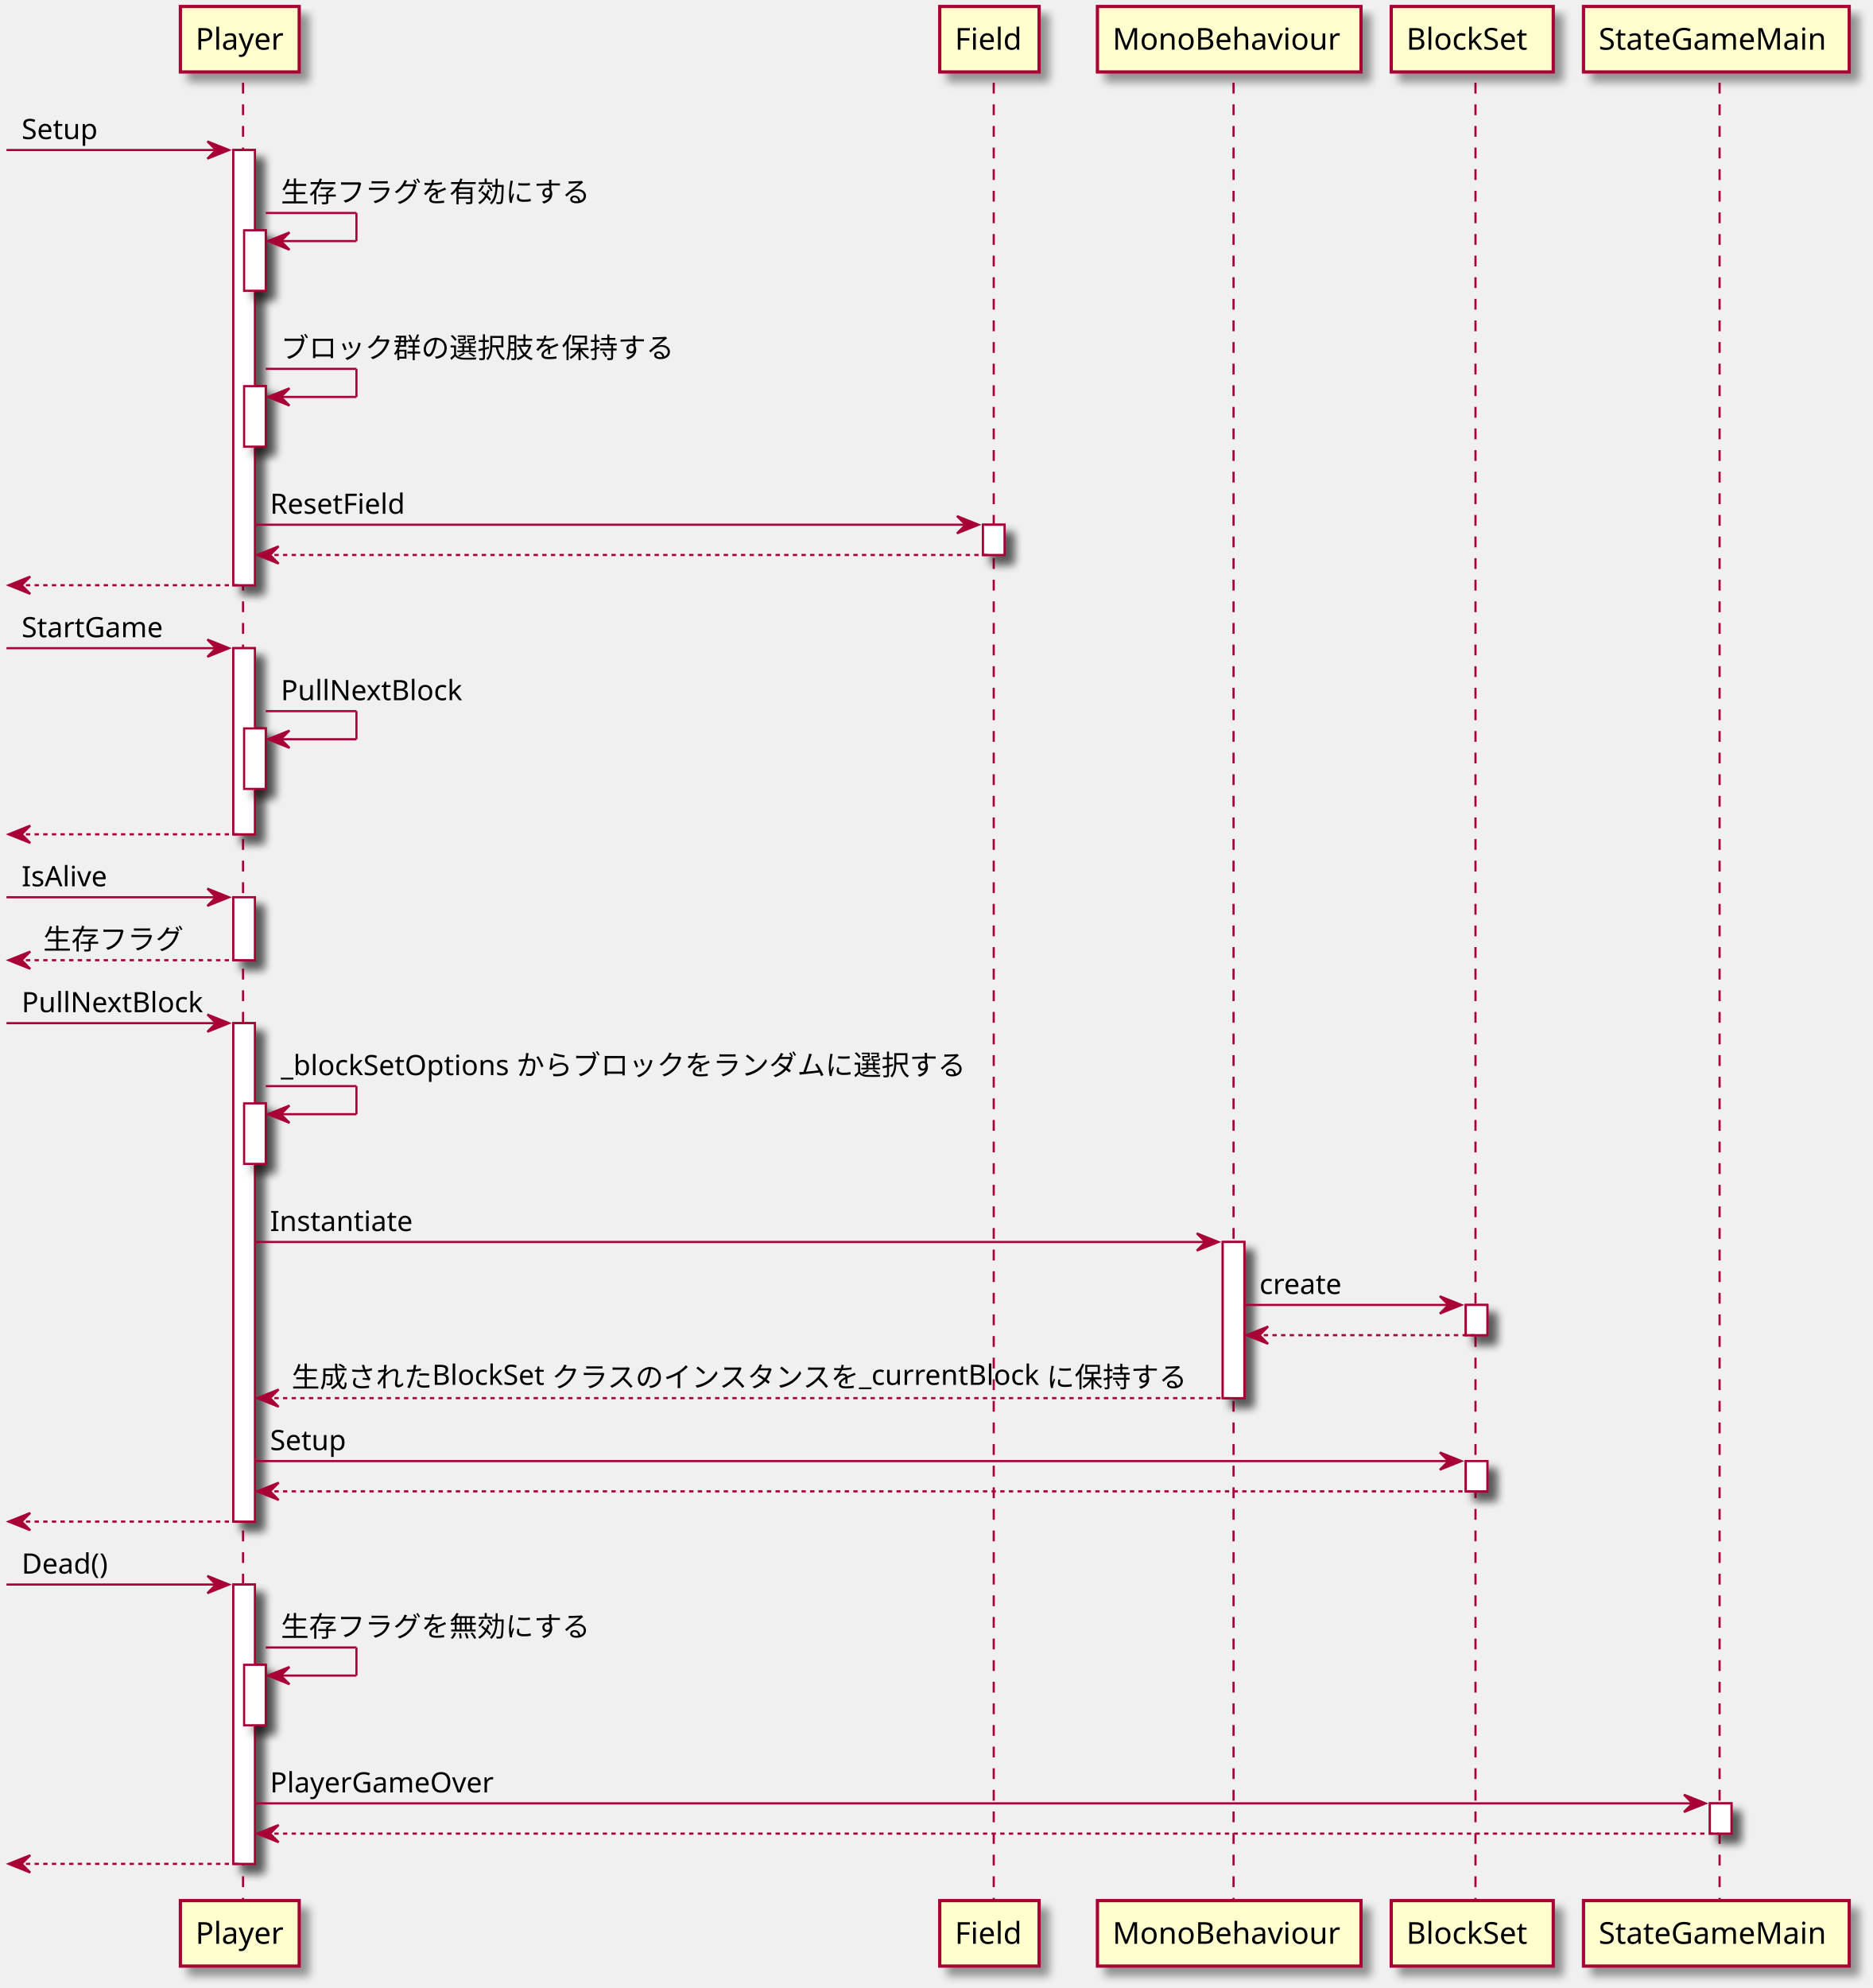
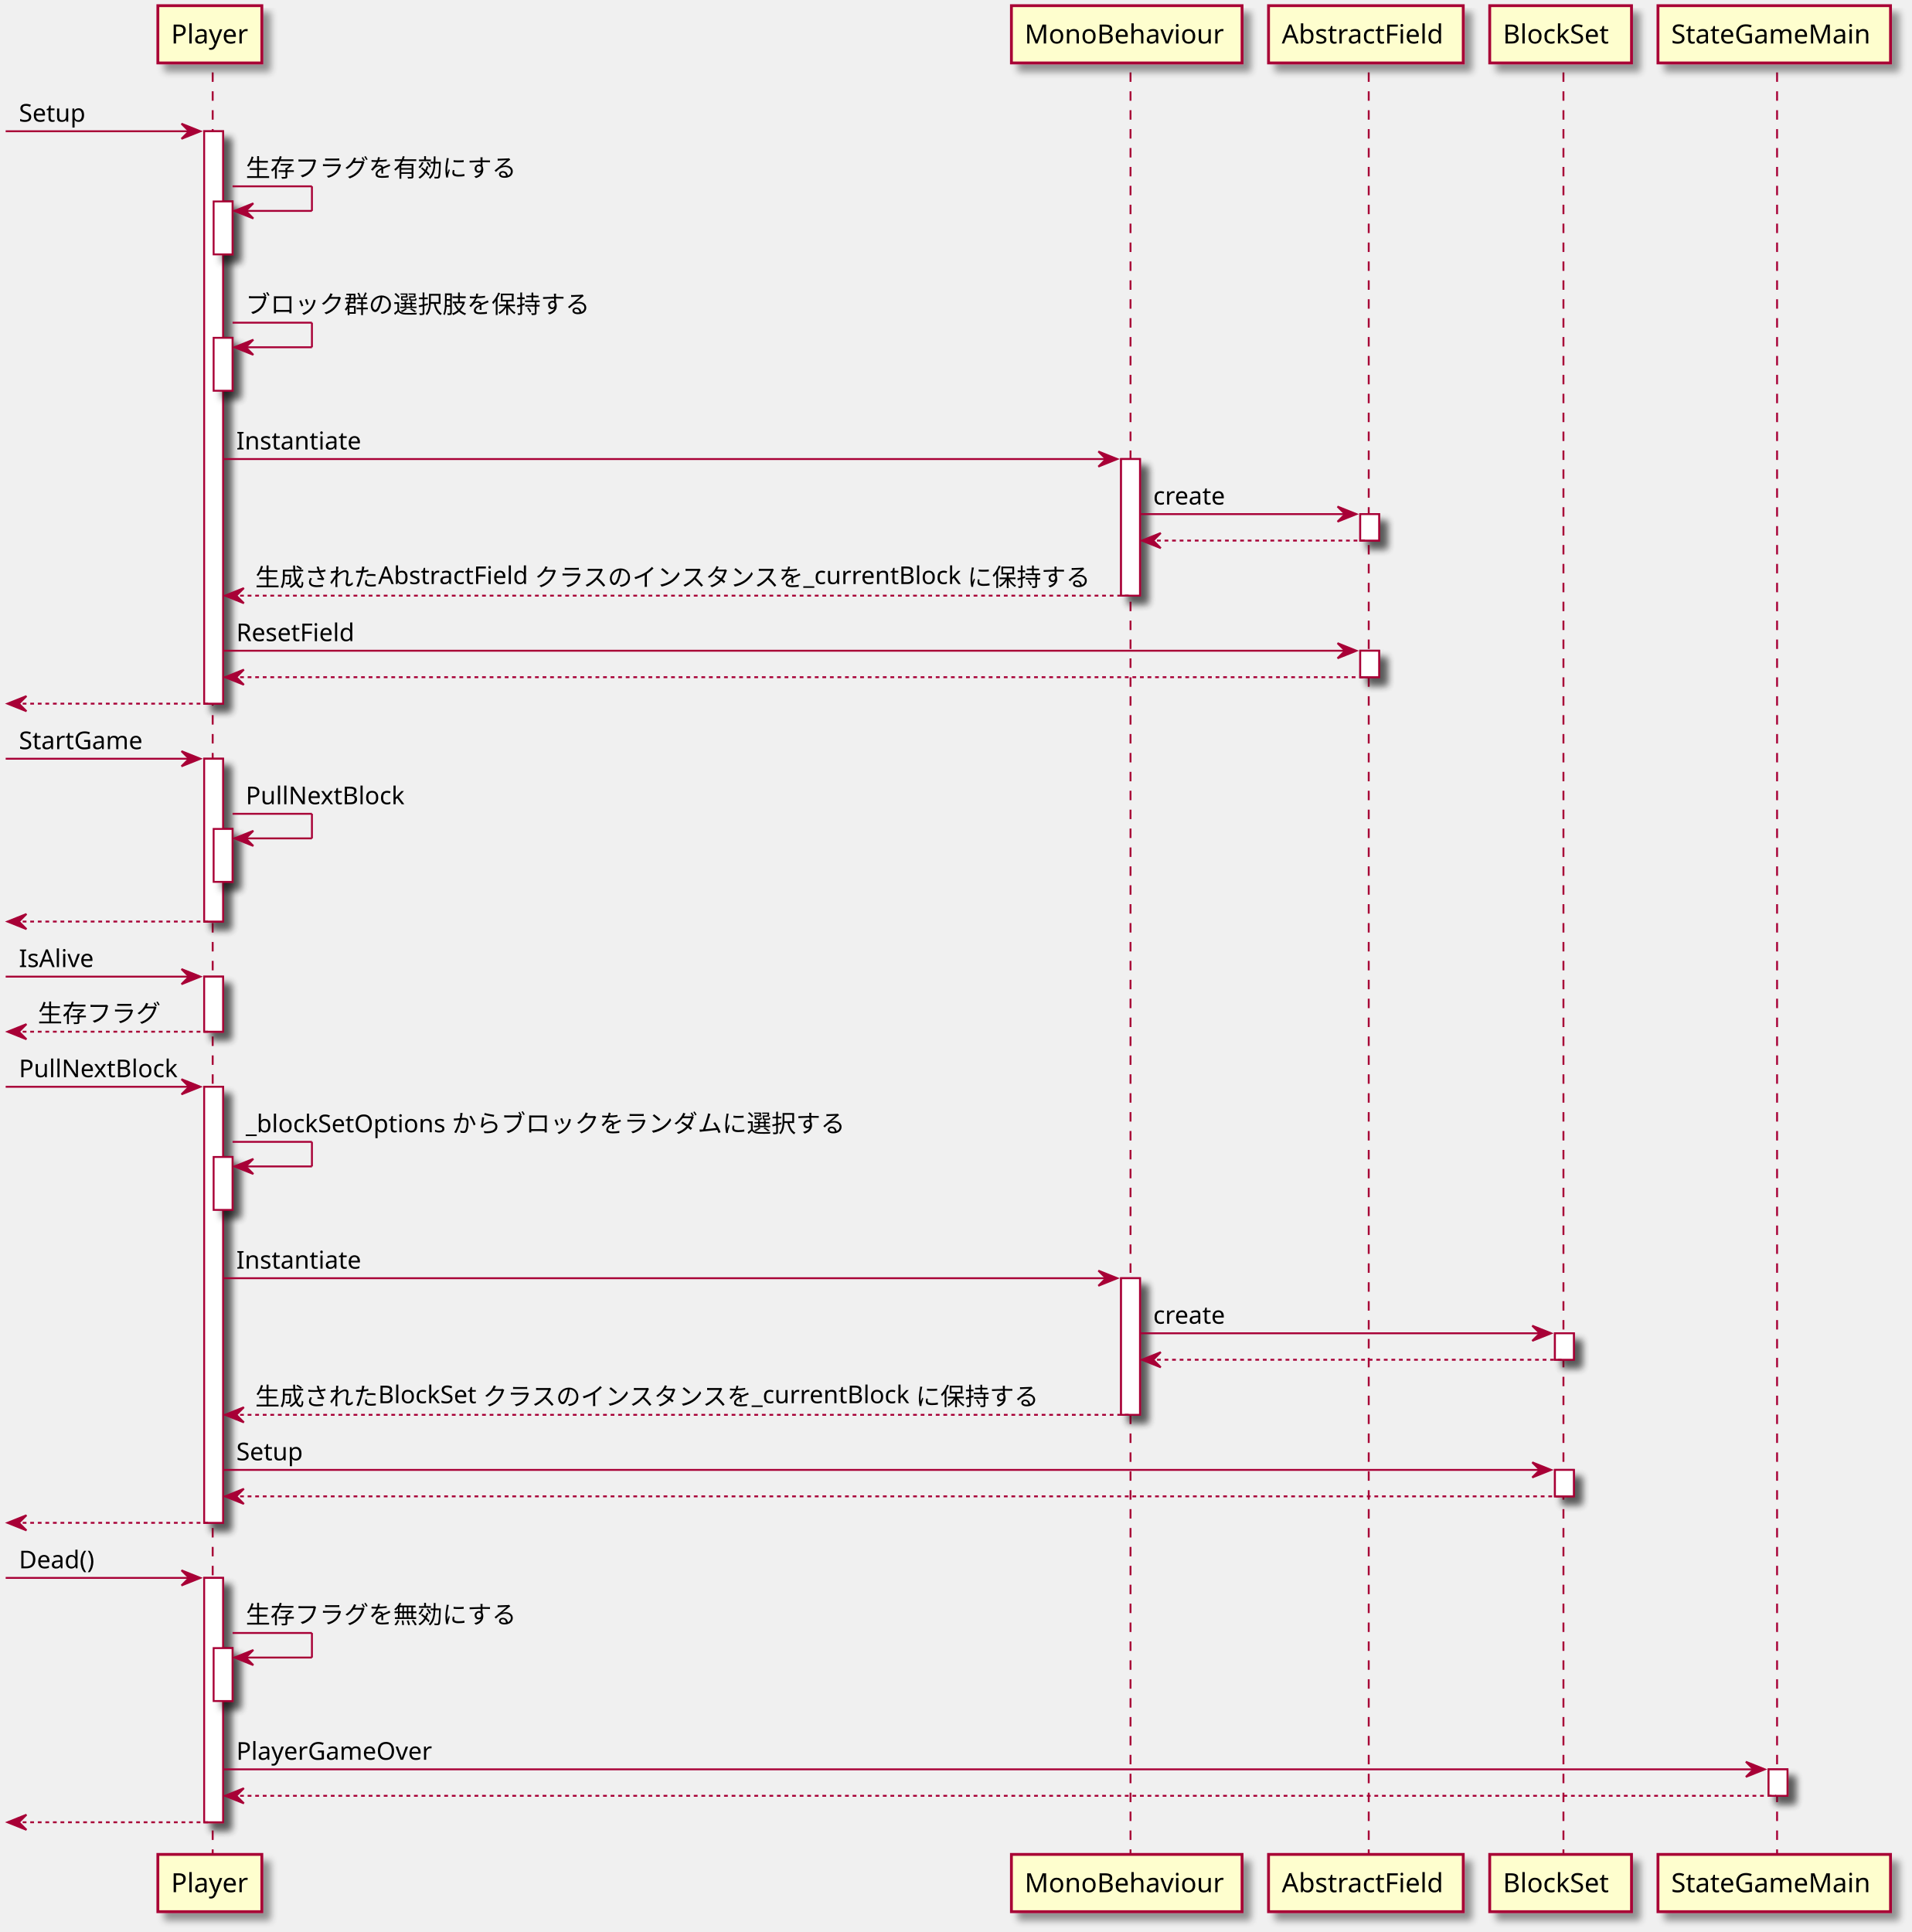
- <svg xmlns="http://www.w3.org/2000/svg" contentScriptType="application/ecmascript" contentStyleType="text/css" height="920px" preserveAspectRatio="none" style="width:867px;height:920px;" version="1.1" viewBox="0 0 867 920" width="867px" zoomAndPan="magnify">
+ <svg xmlns="http://www.w3.org/2000/svg" contentScriptType="application/ecmascript" contentStyleType="text/css" height="1022px" preserveAspectRatio="none" style="width:1011px;height:1022px;" version="1.1" viewBox="0 0 1011 1022" width="1011px" zoomAndPan="magnify">
  <defs>
-     <filter height="300%" id="f17evnygx94o39" width="300%" x="-1" y="-1">
+     <filter height="300%" id="f1r7tz31v5z1q" width="300%" x="-1" y="-1">
      <feGaussianBlur result="blurOut" stdDeviation="2.0" />
      <feColorMatrix in="blurOut" result="blurOut2" type="matrix" values="0 0 0 0 0 0 0 0 0 0 0 0 0 0 0 0 0 0 .4 0" />
      <feOffset dx="4.0" dy="4.0" in="blurOut2" result="blurOut3" />
      <feBlend in="SourceGraphic" in2="blurOut3" mode="normal" />
    </filter>
  </defs>
  <g>
-     <rect fill="#FFFFFF" filter="url(#f17evnygx94o39)" height="201.398" style="stroke: #A80036; stroke-width: 1.0;" width="10" x="108" y="69.43" />
-     <rect fill="#FFFFFF" filter="url(#f17evnygx94o39)" height="28" style="stroke: #A80036; stroke-width: 1.0;" width="10" x="113" y="106.562" />
-     <rect fill="#FFFFFF" filter="url(#f17evnygx94o39)" height="28" style="stroke: #A80036; stroke-width: 1.0;" width="10" x="113" y="178.695" />
-     <rect fill="#FFFFFF" filter="url(#f17evnygx94o39)" height="86.133" style="stroke: #A80036; stroke-width: 1.0;" width="10" x="108" y="299.961" />
-     <rect fill="#FFFFFF" filter="url(#f17evnygx94o39)" height="28" style="stroke: #A80036; stroke-width: 1.0;" width="10" x="113" y="337.094" />
-     <rect fill="#FFFFFF" filter="url(#f17evnygx94o39)" height="29.133" style="stroke: #A80036; stroke-width: 1.0;" width="10" x="108" y="415.227" />
-     <rect fill="#FFFFFF" filter="url(#f17evnygx94o39)" height="230.664" style="stroke: #A80036; stroke-width: 1.0;" width="10" x="108" y="473.492" />
-     <rect fill="#FFFFFF" filter="url(#f17evnygx94o39)" height="28" style="stroke: #A80036; stroke-width: 1.0;" width="10" x="113" y="510.625" />
-     <rect fill="#FFFFFF" filter="url(#f17evnygx94o39)" height="129.266" style="stroke: #A80036; stroke-width: 1.0;" width="10" x="108" y="733.289" />
-     <rect fill="#FFFFFF" filter="url(#f17evnygx94o39)" height="28" style="stroke: #A80036; stroke-width: 1.0;" width="10" x="113" y="770.422" />
-     <rect fill="#FFFFFF" filter="url(#f17evnygx94o39)" height="14" style="stroke: #A80036; stroke-width: 1.0;" width="10" x="455" y="242.828" />
-     <rect fill="#FFFFFF" filter="url(#f17evnygx94o39)" height="72.266" style="stroke: #A80036; stroke-width: 1.0;" width="10" x="566" y="574.758" />
-     <rect fill="#FFFFFF" filter="url(#f17evnygx94o39)" height="14" style="stroke: #A80036; stroke-width: 1.0;" width="10" x="678.5" y="603.891" />
-     <rect fill="#FFFFFF" filter="url(#f17evnygx94o39)" height="14" style="stroke: #A80036; stroke-width: 1.0;" width="10" x="678.5" y="676.156" />
-     <rect fill="#FFFFFF" filter="url(#f17evnygx94o39)" height="14" style="stroke: #A80036; stroke-width: 1.0;" width="10" x="791.5" y="834.555" />
-     <line style="stroke: #A80036; stroke-width: 1.0; stroke-dasharray: 5.0,5.0;" x1="112.5" x2="112.5" y1="38.297" y2="880.555" />
-     <line style="stroke: #A80036; stroke-width: 1.0; stroke-dasharray: 5.0,5.0;" x1="460" x2="460" y1="38.297" y2="880.555" />
-     <line style="stroke: #A80036; stroke-width: 1.0; stroke-dasharray: 5.0,5.0;" x1="571" x2="571" y1="38.297" y2="880.555" />
-     <line style="stroke: #A80036; stroke-width: 1.0; stroke-dasharray: 5.0,5.0;" x1="683" x2="683" y1="38.297" y2="880.555" />
-     <line style="stroke: #A80036; stroke-width: 1.0; stroke-dasharray: 5.0,5.0;" x1="796" x2="796" y1="38.297" y2="880.555" />
-     <rect fill="#FEFECE" filter="url(#f17evnygx94o39)" height="30.297" style="stroke: #A80036; stroke-width: 1.5;" width="55" x="83.5" y="3" />
+     <rect fill="#FFFFFF" filter="url(#f1r7tz31v5z1q)" height="302.797" style="stroke: #A80036; stroke-width: 1.0;" width="10" x="108" y="69.43" />
+     <rect fill="#FFFFFF" filter="url(#f1r7tz31v5z1q)" height="28" style="stroke: #A80036; stroke-width: 1.0;" width="10" x="113" y="106.562" />
+     <rect fill="#FFFFFF" filter="url(#f1r7tz31v5z1q)" height="28" style="stroke: #A80036; stroke-width: 1.0;" width="10" x="113" y="178.695" />
+     <rect fill="#FFFFFF" filter="url(#f1r7tz31v5z1q)" height="86.133" style="stroke: #A80036; stroke-width: 1.0;" width="10" x="108" y="401.359" />
+     <rect fill="#FFFFFF" filter="url(#f1r7tz31v5z1q)" height="28" style="stroke: #A80036; stroke-width: 1.0;" width="10" x="113" y="438.492" />
+     <rect fill="#FFFFFF" filter="url(#f1r7tz31v5z1q)" height="29.133" style="stroke: #A80036; stroke-width: 1.0;" width="10" x="108" y="516.625" />
+     <rect fill="#FFFFFF" filter="url(#f1r7tz31v5z1q)" height="230.664" style="stroke: #A80036; stroke-width: 1.0;" width="10" x="108" y="574.891" />
+     <rect fill="#FFFFFF" filter="url(#f1r7tz31v5z1q)" height="28" style="stroke: #A80036; stroke-width: 1.0;" width="10" x="113" y="612.023" />
+     <rect fill="#FFFFFF" filter="url(#f1r7tz31v5z1q)" height="129.266" style="stroke: #A80036; stroke-width: 1.0;" width="10" x="108" y="834.688" />
+     <rect fill="#FFFFFF" filter="url(#f1r7tz31v5z1q)" height="28" style="stroke: #A80036; stroke-width: 1.0;" width="10" x="113" y="871.82" />
+     <rect fill="#FFFFFF" filter="url(#f1r7tz31v5z1q)" height="72.266" style="stroke: #A80036; stroke-width: 1.0;" width="10" x="593" y="242.828" />
+     <rect fill="#FFFFFF" filter="url(#f1r7tz31v5z1q)" height="72.266" style="stroke: #A80036; stroke-width: 1.0;" width="10" x="593" y="676.156" />
+     <rect fill="#FFFFFF" filter="url(#f1r7tz31v5z1q)" height="14" style="stroke: #A80036; stroke-width: 1.0;" width="10" x="719.5" y="271.961" />
+     <rect fill="#FFFFFF" filter="url(#f1r7tz31v5z1q)" height="14" style="stroke: #A80036; stroke-width: 1.0;" width="10" x="719.5" y="344.227" />
+     <rect fill="#FFFFFF" filter="url(#f1r7tz31v5z1q)" height="14" style="stroke: #A80036; stroke-width: 1.0;" width="10" x="822.5" y="705.289" />
+     <rect fill="#FFFFFF" filter="url(#f1r7tz31v5z1q)" height="14" style="stroke: #A80036; stroke-width: 1.0;" width="10" x="822.5" y="777.555" />
+     <rect fill="#FFFFFF" filter="url(#f1r7tz31v5z1q)" height="14" style="stroke: #A80036; stroke-width: 1.0;" width="10" x="935.5" y="935.953" />
+     <line style="stroke: #A80036; stroke-width: 1.0; stroke-dasharray: 5.0,5.0;" x1="112.5" x2="112.5" y1="38.297" y2="981.953" />
+     <line style="stroke: #A80036; stroke-width: 1.0; stroke-dasharray: 5.0,5.0;" x1="598" x2="598" y1="38.297" y2="981.953" />
+     <line style="stroke: #A80036; stroke-width: 1.0; stroke-dasharray: 5.0,5.0;" x1="724" x2="724" y1="38.297" y2="981.953" />
+     <line style="stroke: #A80036; stroke-width: 1.0; stroke-dasharray: 5.0,5.0;" x1="827" x2="827" y1="38.297" y2="981.953" />
+     <line style="stroke: #A80036; stroke-width: 1.0; stroke-dasharray: 5.0,5.0;" x1="940" x2="940" y1="38.297" y2="981.953" />
+     <rect fill="#FEFECE" filter="url(#f1r7tz31v5z1q)" height="30.297" style="stroke: #A80036; stroke-width: 1.5;" width="55" x="83.5" y="3" />
    <text fill="#000000" font-family="sans-serif" font-size="14" lengthAdjust="spacingAndGlyphs" textLength="41" x="90.5" y="22.995">Player</text>
-     <rect fill="#FEFECE" filter="url(#f17evnygx94o39)" height="30.297" style="stroke: #A80036; stroke-width: 1.5;" width="55" x="83.5" y="879.555" />
-     <text fill="#000000" font-family="sans-serif" font-size="14" lengthAdjust="spacingAndGlyphs" textLength="41" x="90.5" y="899.55">Player</text>
-     <rect fill="#FEFECE" filter="url(#f17evnygx94o39)" height="30.297" style="stroke: #A80036; stroke-width: 1.5;" width="46" x="435" y="3" />
-     <text fill="#000000" font-family="sans-serif" font-size="14" lengthAdjust="spacingAndGlyphs" textLength="32" x="442" y="22.995">Field</text>
-     <rect fill="#FEFECE" filter="url(#f17evnygx94o39)" height="30.297" style="stroke: #A80036; stroke-width: 1.5;" width="46" x="435" y="879.555" />
-     <text fill="#000000" font-family="sans-serif" font-size="14" lengthAdjust="spacingAndGlyphs" textLength="32" x="442" y="899.55">Field</text>
-     <rect fill="#FEFECE" filter="url(#f17evnygx94o39)" height="30.297" style="stroke: #A80036; stroke-width: 1.5;" width="122" x="508" y="3" />
-     <text fill="#000000" font-family="sans-serif" font-size="14" lengthAdjust="spacingAndGlyphs" textLength="108" x="515" y="22.995">MonoBehaviour</text>
-     <rect fill="#FEFECE" filter="url(#f17evnygx94o39)" height="30.297" style="stroke: #A80036; stroke-width: 1.5;" width="122" x="508" y="879.555" />
-     <text fill="#000000" font-family="sans-serif" font-size="14" lengthAdjust="spacingAndGlyphs" textLength="108" x="515" y="899.55">MonoBehaviour</text>
-     <rect fill="#FEFECE" filter="url(#f17evnygx94o39)" height="30.297" style="stroke: #A80036; stroke-width: 1.5;" width="75" x="644" y="3" />
-     <text fill="#000000" font-family="sans-serif" font-size="14" lengthAdjust="spacingAndGlyphs" textLength="61" x="651" y="22.995">BlockSet</text>
-     <rect fill="#FEFECE" filter="url(#f17evnygx94o39)" height="30.297" style="stroke: #A80036; stroke-width: 1.5;" width="75" x="644" y="879.555" />
-     <text fill="#000000" font-family="sans-serif" font-size="14" lengthAdjust="spacingAndGlyphs" textLength="61" x="651" y="899.55">BlockSet</text>
-     <rect fill="#FEFECE" filter="url(#f17evnygx94o39)" height="30.297" style="stroke: #A80036; stroke-width: 1.5;" width="123" x="733" y="3" />
-     <text fill="#000000" font-family="sans-serif" font-size="14" lengthAdjust="spacingAndGlyphs" textLength="109" x="740" y="22.995">StateGameMain</text>
-     <rect fill="#FEFECE" filter="url(#f17evnygx94o39)" height="30.297" style="stroke: #A80036; stroke-width: 1.5;" width="123" x="733" y="879.555" />
-     <text fill="#000000" font-family="sans-serif" font-size="14" lengthAdjust="spacingAndGlyphs" textLength="109" x="740" y="899.55">StateGameMain</text>
-     <rect fill="#FFFFFF" filter="url(#f17evnygx94o39)" height="201.398" style="stroke: #A80036; stroke-width: 1.0;" width="10" x="108" y="69.43" />
-     <rect fill="#FFFFFF" filter="url(#f17evnygx94o39)" height="28" style="stroke: #A80036; stroke-width: 1.0;" width="10" x="113" y="106.562" />
-     <rect fill="#FFFFFF" filter="url(#f17evnygx94o39)" height="28" style="stroke: #A80036; stroke-width: 1.0;" width="10" x="113" y="178.695" />
-     <rect fill="#FFFFFF" filter="url(#f17evnygx94o39)" height="86.133" style="stroke: #A80036; stroke-width: 1.0;" width="10" x="108" y="299.961" />
-     <rect fill="#FFFFFF" filter="url(#f17evnygx94o39)" height="28" style="stroke: #A80036; stroke-width: 1.0;" width="10" x="113" y="337.094" />
-     <rect fill="#FFFFFF" filter="url(#f17evnygx94o39)" height="29.133" style="stroke: #A80036; stroke-width: 1.0;" width="10" x="108" y="415.227" />
-     <rect fill="#FFFFFF" filter="url(#f17evnygx94o39)" height="230.664" style="stroke: #A80036; stroke-width: 1.0;" width="10" x="108" y="473.492" />
-     <rect fill="#FFFFFF" filter="url(#f17evnygx94o39)" height="28" style="stroke: #A80036; stroke-width: 1.0;" width="10" x="113" y="510.625" />
-     <rect fill="#FFFFFF" filter="url(#f17evnygx94o39)" height="129.266" style="stroke: #A80036; stroke-width: 1.0;" width="10" x="108" y="733.289" />
-     <rect fill="#FFFFFF" filter="url(#f17evnygx94o39)" height="28" style="stroke: #A80036; stroke-width: 1.0;" width="10" x="113" y="770.422" />
-     <rect fill="#FFFFFF" filter="url(#f17evnygx94o39)" height="14" style="stroke: #A80036; stroke-width: 1.0;" width="10" x="455" y="242.828" />
-     <rect fill="#FFFFFF" filter="url(#f17evnygx94o39)" height="72.266" style="stroke: #A80036; stroke-width: 1.0;" width="10" x="566" y="574.758" />
-     <rect fill="#FFFFFF" filter="url(#f17evnygx94o39)" height="14" style="stroke: #A80036; stroke-width: 1.0;" width="10" x="678.5" y="603.891" />
-     <rect fill="#FFFFFF" filter="url(#f17evnygx94o39)" height="14" style="stroke: #A80036; stroke-width: 1.0;" width="10" x="678.5" y="676.156" />
-     <rect fill="#FFFFFF" filter="url(#f17evnygx94o39)" height="14" style="stroke: #A80036; stroke-width: 1.0;" width="10" x="791.5" y="834.555" />
+     <rect fill="#FEFECE" filter="url(#f1r7tz31v5z1q)" height="30.297" style="stroke: #A80036; stroke-width: 1.5;" width="55" x="83.5" y="980.953" />
+     <text fill="#000000" font-family="sans-serif" font-size="14" lengthAdjust="spacingAndGlyphs" textLength="41" x="90.5" y="1000.948">Player</text>
+     <rect fill="#FEFECE" filter="url(#f1r7tz31v5z1q)" height="30.297" style="stroke: #A80036; stroke-width: 1.5;" width="122" x="535" y="3" />
+     <text fill="#000000" font-family="sans-serif" font-size="14" lengthAdjust="spacingAndGlyphs" textLength="108" x="542" y="22.995">MonoBehaviour</text>
+     <rect fill="#FEFECE" filter="url(#f1r7tz31v5z1q)" height="30.297" style="stroke: #A80036; stroke-width: 1.5;" width="122" x="535" y="980.953" />
+     <text fill="#000000" font-family="sans-serif" font-size="14" lengthAdjust="spacingAndGlyphs" textLength="108" x="542" y="1000.948">MonoBehaviour</text>
+     <rect fill="#FEFECE" filter="url(#f1r7tz31v5z1q)" height="30.297" style="stroke: #A80036; stroke-width: 1.5;" width="103" x="671" y="3" />
+     <text fill="#000000" font-family="sans-serif" font-size="14" lengthAdjust="spacingAndGlyphs" textLength="89" x="678" y="22.995">AbstractField</text>
+     <rect fill="#FEFECE" filter="url(#f1r7tz31v5z1q)" height="30.297" style="stroke: #A80036; stroke-width: 1.5;" width="103" x="671" y="980.953" />
+     <text fill="#000000" font-family="sans-serif" font-size="14" lengthAdjust="spacingAndGlyphs" textLength="89" x="678" y="1000.948">AbstractField</text>
+     <rect fill="#FEFECE" filter="url(#f1r7tz31v5z1q)" height="30.297" style="stroke: #A80036; stroke-width: 1.5;" width="75" x="788" y="3" />
+     <text fill="#000000" font-family="sans-serif" font-size="14" lengthAdjust="spacingAndGlyphs" textLength="61" x="795" y="22.995">BlockSet</text>
+     <rect fill="#FEFECE" filter="url(#f1r7tz31v5z1q)" height="30.297" style="stroke: #A80036; stroke-width: 1.5;" width="75" x="788" y="980.953" />
+     <text fill="#000000" font-family="sans-serif" font-size="14" lengthAdjust="spacingAndGlyphs" textLength="61" x="795" y="1000.948">BlockSet</text>
+     <rect fill="#FEFECE" filter="url(#f1r7tz31v5z1q)" height="30.297" style="stroke: #A80036; stroke-width: 1.5;" width="123" x="877" y="3" />
+     <text fill="#000000" font-family="sans-serif" font-size="14" lengthAdjust="spacingAndGlyphs" textLength="109" x="884" y="22.995">StateGameMain</text>
+     <rect fill="#FEFECE" filter="url(#f1r7tz31v5z1q)" height="30.297" style="stroke: #A80036; stroke-width: 1.5;" width="123" x="877" y="980.953" />
+     <text fill="#000000" font-family="sans-serif" font-size="14" lengthAdjust="spacingAndGlyphs" textLength="109" x="884" y="1000.948">StateGameMain</text>
+     <rect fill="#FFFFFF" filter="url(#f1r7tz31v5z1q)" height="302.797" style="stroke: #A80036; stroke-width: 1.0;" width="10" x="108" y="69.43" />
+     <rect fill="#FFFFFF" filter="url(#f1r7tz31v5z1q)" height="28" style="stroke: #A80036; stroke-width: 1.0;" width="10" x="113" y="106.562" />
+     <rect fill="#FFFFFF" filter="url(#f1r7tz31v5z1q)" height="28" style="stroke: #A80036; stroke-width: 1.0;" width="10" x="113" y="178.695" />
+     <rect fill="#FFFFFF" filter="url(#f1r7tz31v5z1q)" height="86.133" style="stroke: #A80036; stroke-width: 1.0;" width="10" x="108" y="401.359" />
+     <rect fill="#FFFFFF" filter="url(#f1r7tz31v5z1q)" height="28" style="stroke: #A80036; stroke-width: 1.0;" width="10" x="113" y="438.492" />
+     <rect fill="#FFFFFF" filter="url(#f1r7tz31v5z1q)" height="29.133" style="stroke: #A80036; stroke-width: 1.0;" width="10" x="108" y="516.625" />
+     <rect fill="#FFFFFF" filter="url(#f1r7tz31v5z1q)" height="230.664" style="stroke: #A80036; stroke-width: 1.0;" width="10" x="108" y="574.891" />
+     <rect fill="#FFFFFF" filter="url(#f1r7tz31v5z1q)" height="28" style="stroke: #A80036; stroke-width: 1.0;" width="10" x="113" y="612.023" />
+     <rect fill="#FFFFFF" filter="url(#f1r7tz31v5z1q)" height="129.266" style="stroke: #A80036; stroke-width: 1.0;" width="10" x="108" y="834.688" />
+     <rect fill="#FFFFFF" filter="url(#f1r7tz31v5z1q)" height="28" style="stroke: #A80036; stroke-width: 1.0;" width="10" x="113" y="871.82" />
+     <rect fill="#FFFFFF" filter="url(#f1r7tz31v5z1q)" height="72.266" style="stroke: #A80036; stroke-width: 1.0;" width="10" x="593" y="242.828" />
+     <rect fill="#FFFFFF" filter="url(#f1r7tz31v5z1q)" height="72.266" style="stroke: #A80036; stroke-width: 1.0;" width="10" x="593" y="676.156" />
+     <rect fill="#FFFFFF" filter="url(#f1r7tz31v5z1q)" height="14" style="stroke: #A80036; stroke-width: 1.0;" width="10" x="719.5" y="271.961" />
+     <rect fill="#FFFFFF" filter="url(#f1r7tz31v5z1q)" height="14" style="stroke: #A80036; stroke-width: 1.0;" width="10" x="719.5" y="344.227" />
+     <rect fill="#FFFFFF" filter="url(#f1r7tz31v5z1q)" height="14" style="stroke: #A80036; stroke-width: 1.0;" width="10" x="822.5" y="705.289" />
+     <rect fill="#FFFFFF" filter="url(#f1r7tz31v5z1q)" height="14" style="stroke: #A80036; stroke-width: 1.0;" width="10" x="822.5" y="777.555" />
+     <rect fill="#FFFFFF" filter="url(#f1r7tz31v5z1q)" height="14" style="stroke: #A80036; stroke-width: 1.0;" width="10" x="935.5" y="935.953" />
    <polygon fill="#A80036" points="96,65.43,106,69.43,96,73.43,100,69.43" style="stroke: #A80036; stroke-width: 1.0;" />
    <line style="stroke: #A80036; stroke-width: 1.0;" x1="3" x2="102" y1="69.43" y2="69.43" />
    <text fill="#000000" font-family="sans-serif" font-size="13" lengthAdjust="spacingAndGlyphs" textLength="38" x="10" y="64.364">Setup</text>
    <line style="stroke: #A80036; stroke-width: 1.0;" x1="123" x2="165" y1="98.562" y2="98.562" />
    <line style="stroke: #A80036; stroke-width: 1.0;" x1="165" x2="165" y1="98.562" y2="111.562" />
    <line style="stroke: #A80036; stroke-width: 1.0;" x1="124" x2="165" y1="111.562" y2="111.562" />
    <polygon fill="#A80036" points="134,107.562,124,111.562,134,115.562,130,111.562" style="stroke: #A80036; stroke-width: 1.0;" />
    <text fill="#000000" font-family="sans-serif" font-size="13" lengthAdjust="spacingAndGlyphs" textLength="143" x="130" y="93.497">生存フラグを有効にする</text>
    <line style="stroke: #A80036; stroke-width: 1.0;" x1="123" x2="165" y1="170.695" y2="170.695" />
    <line style="stroke: #A80036; stroke-width: 1.0;" x1="165" x2="165" y1="170.695" y2="183.695" />
    <line style="stroke: #A80036; stroke-width: 1.0;" x1="124" x2="165" y1="183.695" y2="183.695" />
    <polygon fill="#A80036" points="134,179.695,124,183.695,134,187.695,130,183.695" style="stroke: #A80036; stroke-width: 1.0;" />
    <text fill="#000000" font-family="sans-serif" font-size="13" lengthAdjust="spacingAndGlyphs" textLength="182" x="130" y="165.629">ブロック群の選択肢を保持する</text>
-     <polygon fill="#A80036" points="443,238.828,453,242.828,443,246.828,447,242.828" style="stroke: #A80036; stroke-width: 1.0;" />
-     <line style="stroke: #A80036; stroke-width: 1.0;" x1="118" x2="449" y1="242.828" y2="242.828" />
-     <text fill="#000000" font-family="sans-serif" font-size="13" lengthAdjust="spacingAndGlyphs" textLength="65" x="125" y="237.762">ResetField</text>
-     <polygon fill="#A80036" points="129,252.828,119,256.828,129,260.828,125,256.828" style="stroke: #A80036; stroke-width: 1.0;" />
-     <line style="stroke: #A80036; stroke-width: 1.0; stroke-dasharray: 2.0,2.0;" x1="123" x2="459" y1="256.828" y2="256.828" />
-     <polygon fill="#A80036" points="14,266.828,4,270.828,14,274.828,10,270.828" style="stroke: #A80036; stroke-width: 1.0;" />
-     <line style="stroke: #A80036; stroke-width: 1.0; stroke-dasharray: 2.0,2.0;" x1="8" x2="112" y1="270.828" y2="270.828" />
-     <polygon fill="#A80036" points="96,295.961,106,299.961,96,303.961,100,299.961" style="stroke: #A80036; stroke-width: 1.0;" />
-     <line style="stroke: #A80036; stroke-width: 1.0;" x1="3" x2="102" y1="299.961" y2="299.961" />
-     <text fill="#000000" font-family="sans-serif" font-size="13" lengthAdjust="spacingAndGlyphs" textLength="71" x="10" y="294.895">StartGame</text>
-     <line style="stroke: #A80036; stroke-width: 1.0;" x1="123" x2="165" y1="329.094" y2="329.094" />
-     <line style="stroke: #A80036; stroke-width: 1.0;" x1="165" x2="165" y1="329.094" y2="342.094" />
-     <line style="stroke: #A80036; stroke-width: 1.0;" x1="124" x2="165" y1="342.094" y2="342.094" />
-     <polygon fill="#A80036" points="134,338.094,124,342.094,134,346.094,130,342.094" style="stroke: #A80036; stroke-width: 1.0;" />
-     <text fill="#000000" font-family="sans-serif" font-size="13" lengthAdjust="spacingAndGlyphs" textLength="86" x="130" y="324.028">PullNextBlock</text>
-     <polygon fill="#A80036" points="14,382.094,4,386.094,14,390.094,10,386.094" style="stroke: #A80036; stroke-width: 1.0;" />
-     <line style="stroke: #A80036; stroke-width: 1.0; stroke-dasharray: 2.0,2.0;" x1="8" x2="112" y1="386.094" y2="386.094" />
-     <polygon fill="#A80036" points="96,411.227,106,415.227,96,419.227,100,415.227" style="stroke: #A80036; stroke-width: 1.0;" />
-     <line style="stroke: #A80036; stroke-width: 1.0;" x1="3" x2="102" y1="415.227" y2="415.227" />
-     <text fill="#000000" font-family="sans-serif" font-size="13" lengthAdjust="spacingAndGlyphs" textLength="40" x="10" y="410.161">IsAlive</text>
-     <polygon fill="#A80036" points="14,440.359,4,444.359,14,448.359,10,444.359" style="stroke: #A80036; stroke-width: 1.0;" />
-     <line style="stroke: #A80036; stroke-width: 1.0; stroke-dasharray: 2.0,2.0;" x1="8" x2="112" y1="444.359" y2="444.359" />
-     <text fill="#000000" font-family="sans-serif" font-size="13" lengthAdjust="spacingAndGlyphs" textLength="65" x="20" y="439.293">生存フラグ</text>
-     <polygon fill="#A80036" points="96,469.492,106,473.492,96,477.492,100,473.492" style="stroke: #A80036; stroke-width: 1.0;" />
-     <line style="stroke: #A80036; stroke-width: 1.0;" x1="3" x2="102" y1="473.492" y2="473.492" />
-     <text fill="#000000" font-family="sans-serif" font-size="13" lengthAdjust="spacingAndGlyphs" textLength="86" x="10" y="468.426">PullNextBlock</text>
-     <line style="stroke: #A80036; stroke-width: 1.0;" x1="123" x2="165" y1="502.625" y2="502.625" />
-     <line style="stroke: #A80036; stroke-width: 1.0;" x1="165" x2="165" y1="502.625" y2="515.625" />
-     <line style="stroke: #A80036; stroke-width: 1.0;" x1="124" x2="165" y1="515.625" y2="515.625" />
-     <polygon fill="#A80036" points="134,511.625,124,515.625,134,519.625,130,515.625" style="stroke: #A80036; stroke-width: 1.0;" />
-     <text fill="#000000" font-family="sans-serif" font-size="13" lengthAdjust="spacingAndGlyphs" textLength="323" x="130" y="497.559">_blockSetOptions からブロックをランダムに選択する</text>
-     <polygon fill="#A80036" points="554,570.758,564,574.758,554,578.758,558,574.758" style="stroke: #A80036; stroke-width: 1.0;" />
-     <line style="stroke: #A80036; stroke-width: 1.0;" x1="118" x2="560" y1="574.758" y2="574.758" />
-     <text fill="#000000" font-family="sans-serif" font-size="13" lengthAdjust="spacingAndGlyphs" textLength="68" x="125" y="569.692">Instantiate</text>
-     <polygon fill="#A80036" points="666.5,599.891,676.5,603.891,666.5,607.891,670.5,603.891" style="stroke: #A80036; stroke-width: 1.0;" />
-     <line style="stroke: #A80036; stroke-width: 1.0;" x1="576" x2="672.5" y1="603.891" y2="603.891" />
-     <text fill="#000000" font-family="sans-serif" font-size="13" lengthAdjust="spacingAndGlyphs" textLength="41" x="583" y="598.825">create</text>
-     <polygon fill="#A80036" points="587,613.891,577,617.891,587,621.891,583,617.891" style="stroke: #A80036; stroke-width: 1.0;" />
-     <line style="stroke: #A80036; stroke-width: 1.0; stroke-dasharray: 2.0,2.0;" x1="581" x2="682.5" y1="617.891" y2="617.891" />
-     <polygon fill="#A80036" points="129,643.023,119,647.023,129,651.023,125,647.023" style="stroke: #A80036; stroke-width: 1.0;" />
-     <line style="stroke: #A80036; stroke-width: 1.0; stroke-dasharray: 2.0,2.0;" x1="123" x2="570" y1="647.023" y2="647.023" />
-     <text fill="#000000" font-family="sans-serif" font-size="13" lengthAdjust="spacingAndGlyphs" textLength="424" x="135" y="641.957">生成されたBlockSet クラスのインスタンスを_currentBlock に保持する</text>
-     <polygon fill="#A80036" points="666.5,672.156,676.5,676.156,666.5,680.156,670.5,676.156" style="stroke: #A80036; stroke-width: 1.0;" />
-     <line style="stroke: #A80036; stroke-width: 1.0;" x1="118" x2="672.5" y1="676.156" y2="676.156" />
-     <text fill="#000000" font-family="sans-serif" font-size="13" lengthAdjust="spacingAndGlyphs" textLength="38" x="125" y="671.09">Setup</text>
-     <polygon fill="#A80036" points="129,686.156,119,690.156,129,694.156,125,690.156" style="stroke: #A80036; stroke-width: 1.0;" />
-     <line style="stroke: #A80036; stroke-width: 1.0; stroke-dasharray: 2.0,2.0;" x1="123" x2="682.5" y1="690.156" y2="690.156" />
-     <polygon fill="#A80036" points="14,700.156,4,704.156,14,708.156,10,704.156" style="stroke: #A80036; stroke-width: 1.0;" />
-     <line style="stroke: #A80036; stroke-width: 1.0; stroke-dasharray: 2.0,2.0;" x1="8" x2="112" y1="704.156" y2="704.156" />
-     <polygon fill="#A80036" points="96,729.289,106,733.289,96,737.289,100,733.289" style="stroke: #A80036; stroke-width: 1.0;" />
-     <line style="stroke: #A80036; stroke-width: 1.0;" x1="3" x2="102" y1="733.289" y2="733.289" />
-     <text fill="#000000" font-family="sans-serif" font-size="13" lengthAdjust="spacingAndGlyphs" textLength="44" x="10" y="728.223">Dead()</text>
-     <line style="stroke: #A80036; stroke-width: 1.0;" x1="123" x2="165" y1="762.422" y2="762.422" />
-     <line style="stroke: #A80036; stroke-width: 1.0;" x1="165" x2="165" y1="762.422" y2="775.422" />
-     <line style="stroke: #A80036; stroke-width: 1.0;" x1="124" x2="165" y1="775.422" y2="775.422" />
-     <polygon fill="#A80036" points="134,771.422,124,775.422,134,779.422,130,775.422" style="stroke: #A80036; stroke-width: 1.0;" />
-     <text fill="#000000" font-family="sans-serif" font-size="13" lengthAdjust="spacingAndGlyphs" textLength="143" x="130" y="757.356">生存フラグを無効にする</text>
-     <polygon fill="#A80036" points="779.5,830.555,789.5,834.555,779.5,838.555,783.5,834.555" style="stroke: #A80036; stroke-width: 1.0;" />
-     <line style="stroke: #A80036; stroke-width: 1.0;" x1="118" x2="785.5" y1="834.555" y2="834.555" />
-     <text fill="#000000" font-family="sans-serif" font-size="13" lengthAdjust="spacingAndGlyphs" textLength="108" x="125" y="829.489">PlayerGameOver</text>
-     <polygon fill="#A80036" points="129,844.555,119,848.555,129,852.555,125,848.555" style="stroke: #A80036; stroke-width: 1.0;" />
-     <line style="stroke: #A80036; stroke-width: 1.0; stroke-dasharray: 2.0,2.0;" x1="123" x2="795.5" y1="848.555" y2="848.555" />
-     <polygon fill="#A80036" points="14,858.555,4,862.555,14,866.555,10,862.555" style="stroke: #A80036; stroke-width: 1.0;" />
-     <line style="stroke: #A80036; stroke-width: 1.0; stroke-dasharray: 2.0,2.0;" x1="8" x2="112" y1="862.555" y2="862.555" />
+     <polygon fill="#A80036" points="581,238.828,591,242.828,581,246.828,585,242.828" style="stroke: #A80036; stroke-width: 1.0;" />
+     <line style="stroke: #A80036; stroke-width: 1.0;" x1="118" x2="587" y1="242.828" y2="242.828" />
+     <text fill="#000000" font-family="sans-serif" font-size="13" lengthAdjust="spacingAndGlyphs" textLength="68" x="125" y="237.762">Instantiate</text>
+     <polygon fill="#A80036" points="707.5,267.961,717.5,271.961,707.5,275.961,711.5,271.961" style="stroke: #A80036; stroke-width: 1.0;" />
+     <line style="stroke: #A80036; stroke-width: 1.0;" x1="603" x2="713.5" y1="271.961" y2="271.961" />
+     <text fill="#000000" font-family="sans-serif" font-size="13" lengthAdjust="spacingAndGlyphs" textLength="41" x="610" y="266.895">create</text>
+     <polygon fill="#A80036" points="614,281.961,604,285.961,614,289.961,610,285.961" style="stroke: #A80036; stroke-width: 1.0;" />
+     <line style="stroke: #A80036; stroke-width: 1.0; stroke-dasharray: 2.0,2.0;" x1="608" x2="723.5" y1="285.961" y2="285.961" />
+     <polygon fill="#A80036" points="129,311.094,119,315.094,129,319.094,125,315.094" style="stroke: #A80036; stroke-width: 1.0;" />
+     <line style="stroke: #A80036; stroke-width: 1.0; stroke-dasharray: 2.0,2.0;" x1="123" x2="597" y1="315.094" y2="315.094" />
+     <text fill="#000000" font-family="sans-serif" font-size="13" lengthAdjust="spacingAndGlyphs" textLength="451" x="135" y="310.028">生成されたAbstractField クラスのインスタンスを_currentBlock に保持する</text>
+     <polygon fill="#A80036" points="707.5,340.227,717.5,344.227,707.5,348.227,711.5,344.227" style="stroke: #A80036; stroke-width: 1.0;" />
+     <line style="stroke: #A80036; stroke-width: 1.0;" x1="118" x2="713.5" y1="344.227" y2="344.227" />
+     <text fill="#000000" font-family="sans-serif" font-size="13" lengthAdjust="spacingAndGlyphs" textLength="65" x="125" y="339.161">ResetField</text>
+     <polygon fill="#A80036" points="129,354.227,119,358.227,129,362.227,125,358.227" style="stroke: #A80036; stroke-width: 1.0;" />
+     <line style="stroke: #A80036; stroke-width: 1.0; stroke-dasharray: 2.0,2.0;" x1="123" x2="723.5" y1="358.227" y2="358.227" />
+     <polygon fill="#A80036" points="14,368.227,4,372.227,14,376.227,10,372.227" style="stroke: #A80036; stroke-width: 1.0;" />
+     <line style="stroke: #A80036; stroke-width: 1.0; stroke-dasharray: 2.0,2.0;" x1="8" x2="112" y1="372.227" y2="372.227" />
+     <polygon fill="#A80036" points="96,397.359,106,401.359,96,405.359,100,401.359" style="stroke: #A80036; stroke-width: 1.0;" />
+     <line style="stroke: #A80036; stroke-width: 1.0;" x1="3" x2="102" y1="401.359" y2="401.359" />
+     <text fill="#000000" font-family="sans-serif" font-size="13" lengthAdjust="spacingAndGlyphs" textLength="71" x="10" y="396.293">StartGame</text>
+     <line style="stroke: #A80036; stroke-width: 1.0;" x1="123" x2="165" y1="430.492" y2="430.492" />
+     <line style="stroke: #A80036; stroke-width: 1.0;" x1="165" x2="165" y1="430.492" y2="443.492" />
+     <line style="stroke: #A80036; stroke-width: 1.0;" x1="124" x2="165" y1="443.492" y2="443.492" />
+     <polygon fill="#A80036" points="134,439.492,124,443.492,134,447.492,130,443.492" style="stroke: #A80036; stroke-width: 1.0;" />
+     <text fill="#000000" font-family="sans-serif" font-size="13" lengthAdjust="spacingAndGlyphs" textLength="86" x="130" y="425.426">PullNextBlock</text>
+     <polygon fill="#A80036" points="14,483.492,4,487.492,14,491.492,10,487.492" style="stroke: #A80036; stroke-width: 1.0;" />
+     <line style="stroke: #A80036; stroke-width: 1.0; stroke-dasharray: 2.0,2.0;" x1="8" x2="112" y1="487.492" y2="487.492" />
+     <polygon fill="#A80036" points="96,512.625,106,516.625,96,520.625,100,516.625" style="stroke: #A80036; stroke-width: 1.0;" />
+     <line style="stroke: #A80036; stroke-width: 1.0;" x1="3" x2="102" y1="516.625" y2="516.625" />
+     <text fill="#000000" font-family="sans-serif" font-size="13" lengthAdjust="spacingAndGlyphs" textLength="40" x="10" y="511.559">IsAlive</text>
+     <polygon fill="#A80036" points="14,541.758,4,545.758,14,549.758,10,545.758" style="stroke: #A80036; stroke-width: 1.0;" />
+     <line style="stroke: #A80036; stroke-width: 1.0; stroke-dasharray: 2.0,2.0;" x1="8" x2="112" y1="545.758" y2="545.758" />
+     <text fill="#000000" font-family="sans-serif" font-size="13" lengthAdjust="spacingAndGlyphs" textLength="65" x="20" y="540.692">生存フラグ</text>
+     <polygon fill="#A80036" points="96,570.891,106,574.891,96,578.891,100,574.891" style="stroke: #A80036; stroke-width: 1.0;" />
+     <line style="stroke: #A80036; stroke-width: 1.0;" x1="3" x2="102" y1="574.891" y2="574.891" />
+     <text fill="#000000" font-family="sans-serif" font-size="13" lengthAdjust="spacingAndGlyphs" textLength="86" x="10" y="569.825">PullNextBlock</text>
+     <line style="stroke: #A80036; stroke-width: 1.0;" x1="123" x2="165" y1="604.023" y2="604.023" />
+     <line style="stroke: #A80036; stroke-width: 1.0;" x1="165" x2="165" y1="604.023" y2="617.023" />
+     <line style="stroke: #A80036; stroke-width: 1.0;" x1="124" x2="165" y1="617.023" y2="617.023" />
+     <polygon fill="#A80036" points="134,613.023,124,617.023,134,621.023,130,617.023" style="stroke: #A80036; stroke-width: 1.0;" />
+     <text fill="#000000" font-family="sans-serif" font-size="13" lengthAdjust="spacingAndGlyphs" textLength="323" x="130" y="598.957">_blockSetOptions からブロックをランダムに選択する</text>
+     <polygon fill="#A80036" points="581,672.156,591,676.156,581,680.156,585,676.156" style="stroke: #A80036; stroke-width: 1.0;" />
+     <line style="stroke: #A80036; stroke-width: 1.0;" x1="118" x2="587" y1="676.156" y2="676.156" />
+     <text fill="#000000" font-family="sans-serif" font-size="13" lengthAdjust="spacingAndGlyphs" textLength="68" x="125" y="671.09">Instantiate</text>
+     <polygon fill="#A80036" points="810.5,701.289,820.5,705.289,810.5,709.289,814.5,705.289" style="stroke: #A80036; stroke-width: 1.0;" />
+     <line style="stroke: #A80036; stroke-width: 1.0;" x1="603" x2="816.5" y1="705.289" y2="705.289" />
+     <text fill="#000000" font-family="sans-serif" font-size="13" lengthAdjust="spacingAndGlyphs" textLength="41" x="610" y="700.223">create</text>
+     <polygon fill="#A80036" points="614,715.289,604,719.289,614,723.289,610,719.289" style="stroke: #A80036; stroke-width: 1.0;" />
+     <line style="stroke: #A80036; stroke-width: 1.0; stroke-dasharray: 2.0,2.0;" x1="608" x2="826.5" y1="719.289" y2="719.289" />
+     <polygon fill="#A80036" points="129,744.422,119,748.422,129,752.422,125,748.422" style="stroke: #A80036; stroke-width: 1.0;" />
+     <line style="stroke: #A80036; stroke-width: 1.0; stroke-dasharray: 2.0,2.0;" x1="123" x2="597" y1="748.422" y2="748.422" />
+     <text fill="#000000" font-family="sans-serif" font-size="13" lengthAdjust="spacingAndGlyphs" textLength="424" x="135" y="743.356">生成されたBlockSet クラスのインスタンスを_currentBlock に保持する</text>
+     <polygon fill="#A80036" points="810.5,773.555,820.5,777.555,810.5,781.555,814.5,777.555" style="stroke: #A80036; stroke-width: 1.0;" />
+     <line style="stroke: #A80036; stroke-width: 1.0;" x1="118" x2="816.5" y1="777.555" y2="777.555" />
+     <text fill="#000000" font-family="sans-serif" font-size="13" lengthAdjust="spacingAndGlyphs" textLength="38" x="125" y="772.489">Setup</text>
+     <polygon fill="#A80036" points="129,787.555,119,791.555,129,795.555,125,791.555" style="stroke: #A80036; stroke-width: 1.0;" />
+     <line style="stroke: #A80036; stroke-width: 1.0; stroke-dasharray: 2.0,2.0;" x1="123" x2="826.5" y1="791.555" y2="791.555" />
+     <polygon fill="#A80036" points="14,801.555,4,805.555,14,809.555,10,805.555" style="stroke: #A80036; stroke-width: 1.0;" />
+     <line style="stroke: #A80036; stroke-width: 1.0; stroke-dasharray: 2.0,2.0;" x1="8" x2="112" y1="805.555" y2="805.555" />
+     <polygon fill="#A80036" points="96,830.688,106,834.688,96,838.688,100,834.688" style="stroke: #A80036; stroke-width: 1.0;" />
+     <line style="stroke: #A80036; stroke-width: 1.0;" x1="3" x2="102" y1="834.688" y2="834.688" />
+     <text fill="#000000" font-family="sans-serif" font-size="13" lengthAdjust="spacingAndGlyphs" textLength="44" x="10" y="829.622">Dead()</text>
+     <line style="stroke: #A80036; stroke-width: 1.0;" x1="123" x2="165" y1="863.82" y2="863.82" />
+     <line style="stroke: #A80036; stroke-width: 1.0;" x1="165" x2="165" y1="863.82" y2="876.82" />
+     <line style="stroke: #A80036; stroke-width: 1.0;" x1="124" x2="165" y1="876.82" y2="876.82" />
+     <polygon fill="#A80036" points="134,872.82,124,876.82,134,880.82,130,876.82" style="stroke: #A80036; stroke-width: 1.0;" />
+     <text fill="#000000" font-family="sans-serif" font-size="13" lengthAdjust="spacingAndGlyphs" textLength="143" x="130" y="858.754">生存フラグを無効にする</text>
+     <polygon fill="#A80036" points="923.5,931.953,933.5,935.953,923.5,939.953,927.5,935.953" style="stroke: #A80036; stroke-width: 1.0;" />
+     <line style="stroke: #A80036; stroke-width: 1.0;" x1="118" x2="929.5" y1="935.953" y2="935.953" />
+     <text fill="#000000" font-family="sans-serif" font-size="13" lengthAdjust="spacingAndGlyphs" textLength="108" x="125" y="930.887">PlayerGameOver</text>
+     <polygon fill="#A80036" points="129,945.953,119,949.953,129,953.953,125,949.953" style="stroke: #A80036; stroke-width: 1.0;" />
+     <line style="stroke: #A80036; stroke-width: 1.0; stroke-dasharray: 2.0,2.0;" x1="123" x2="939.5" y1="949.953" y2="949.953" />
+     <polygon fill="#A80036" points="14,959.953,4,963.953,14,967.953,10,963.953" style="stroke: #A80036; stroke-width: 1.0;" />
+     <line style="stroke: #A80036; stroke-width: 1.0; stroke-dasharray: 2.0,2.0;" x1="8" x2="112" y1="963.953" y2="963.953" />
  </g>
</svg>
